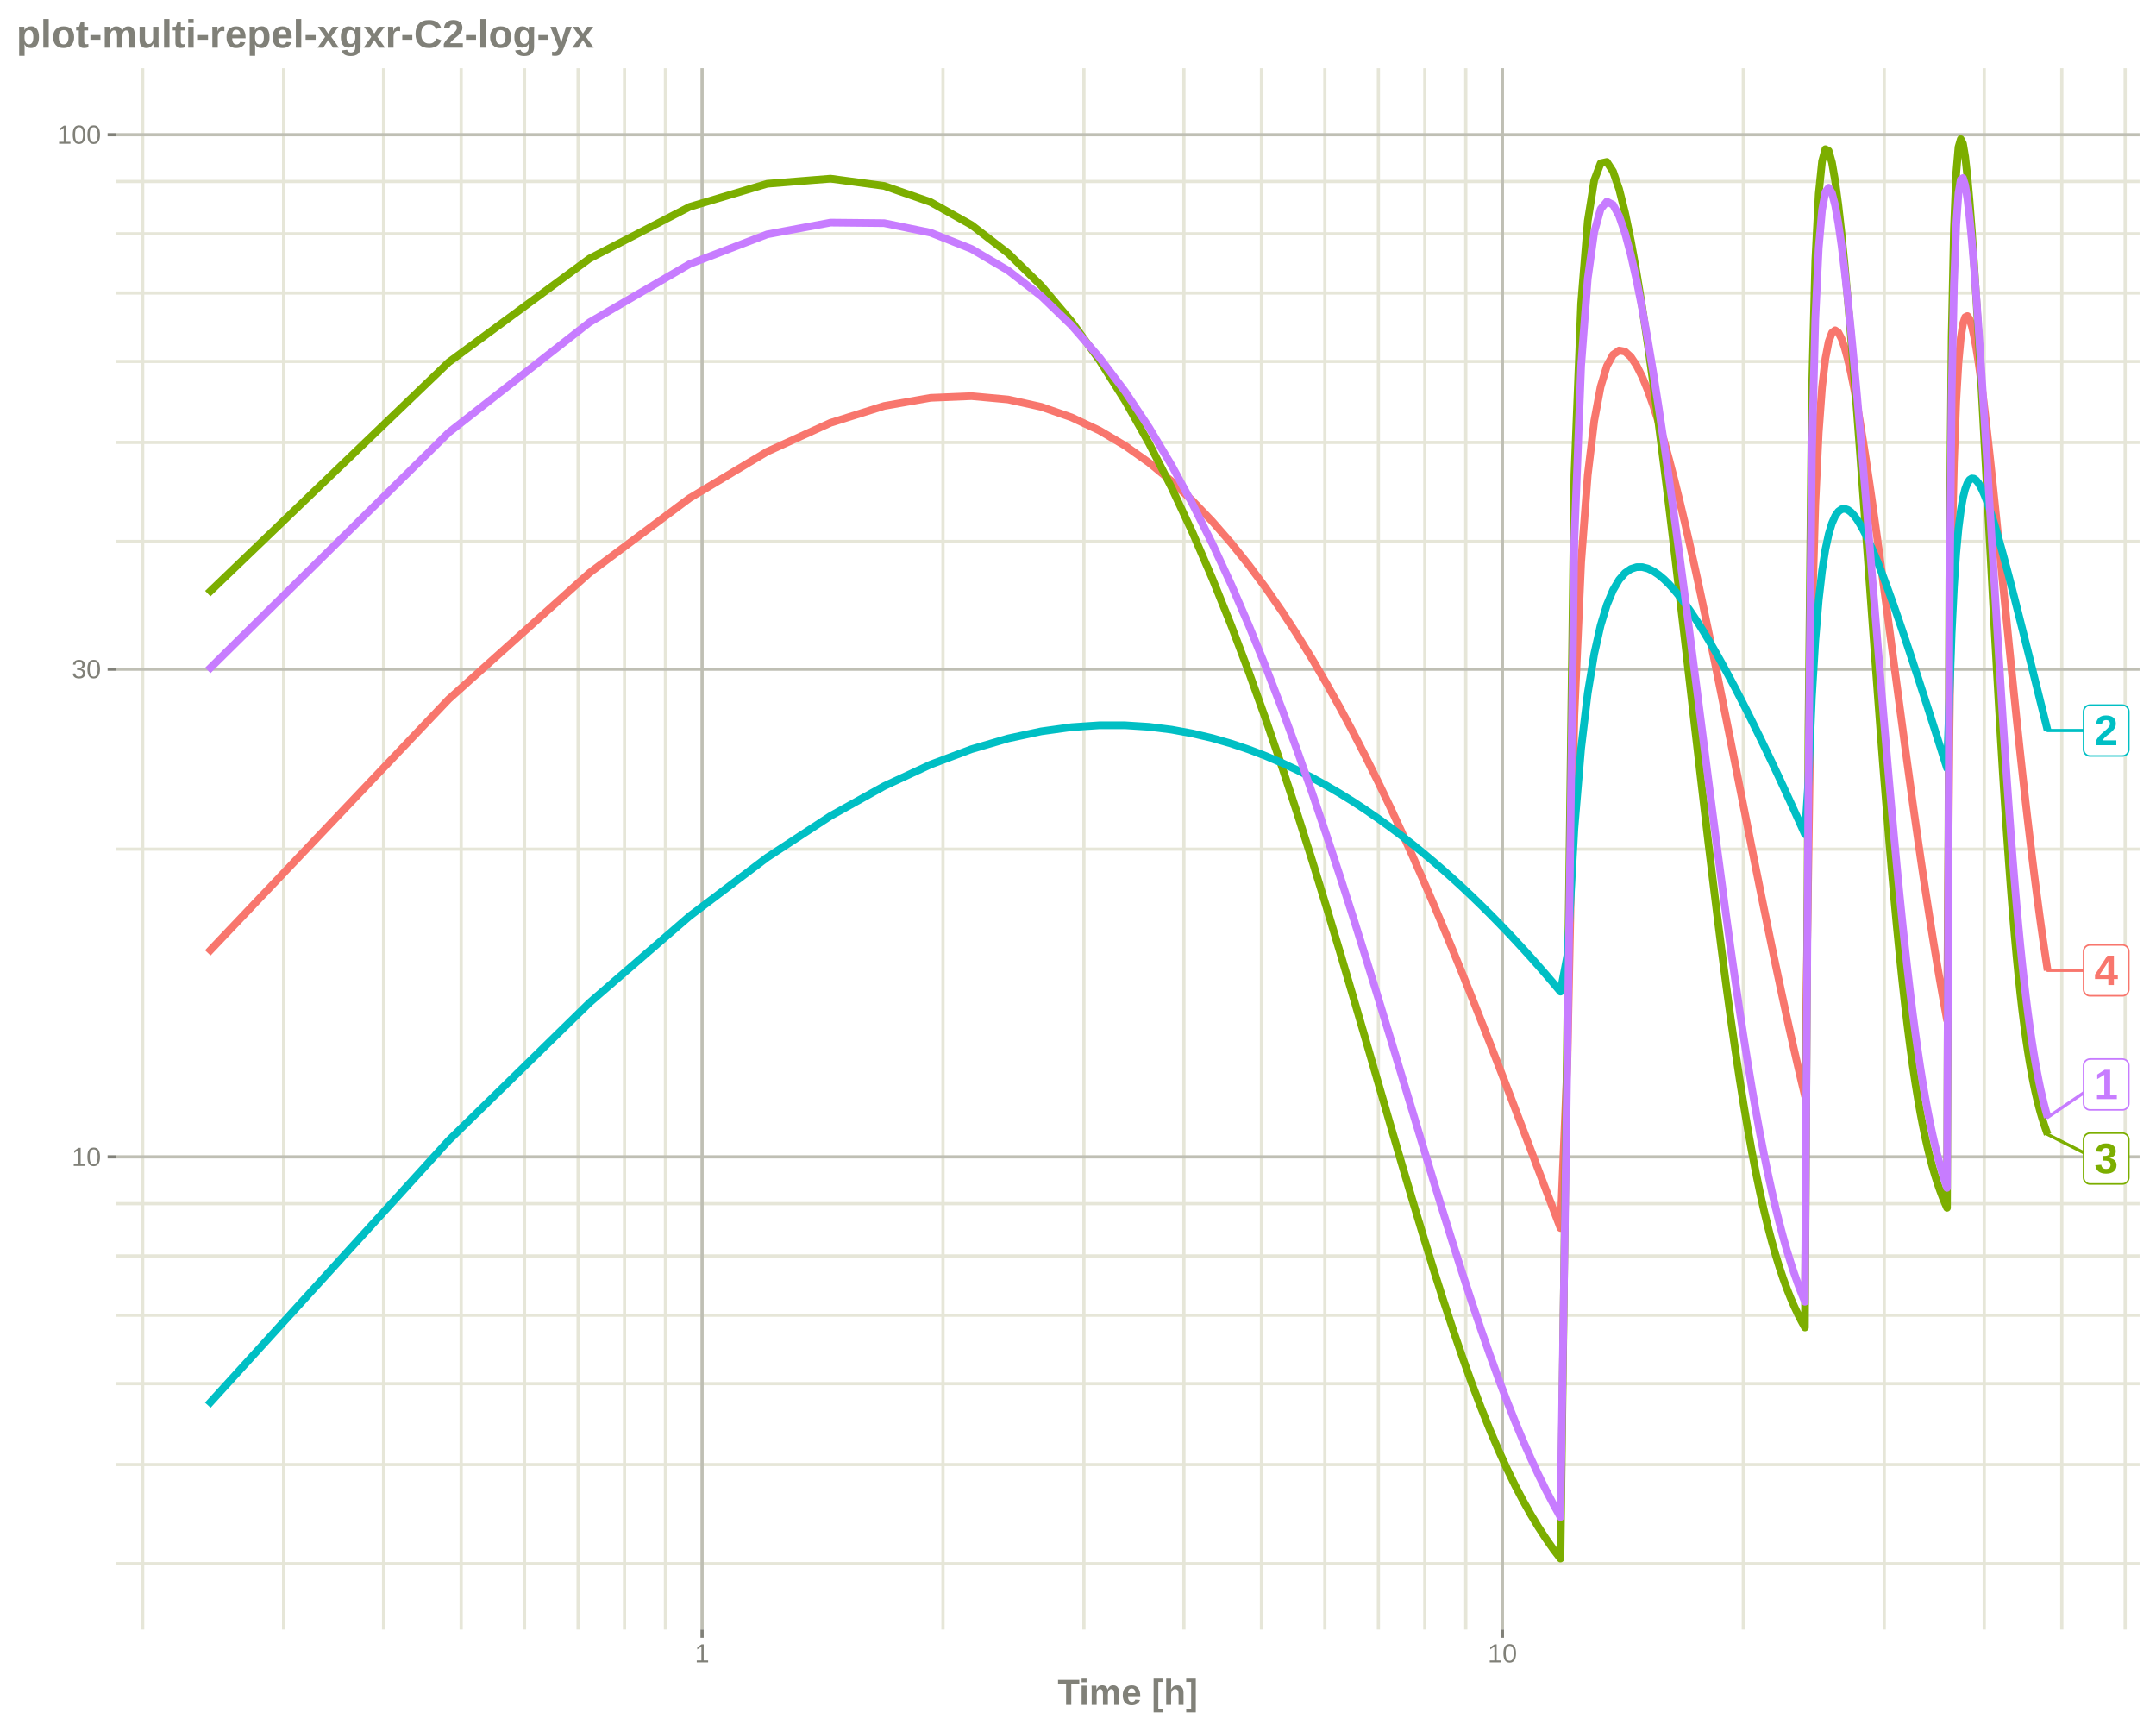
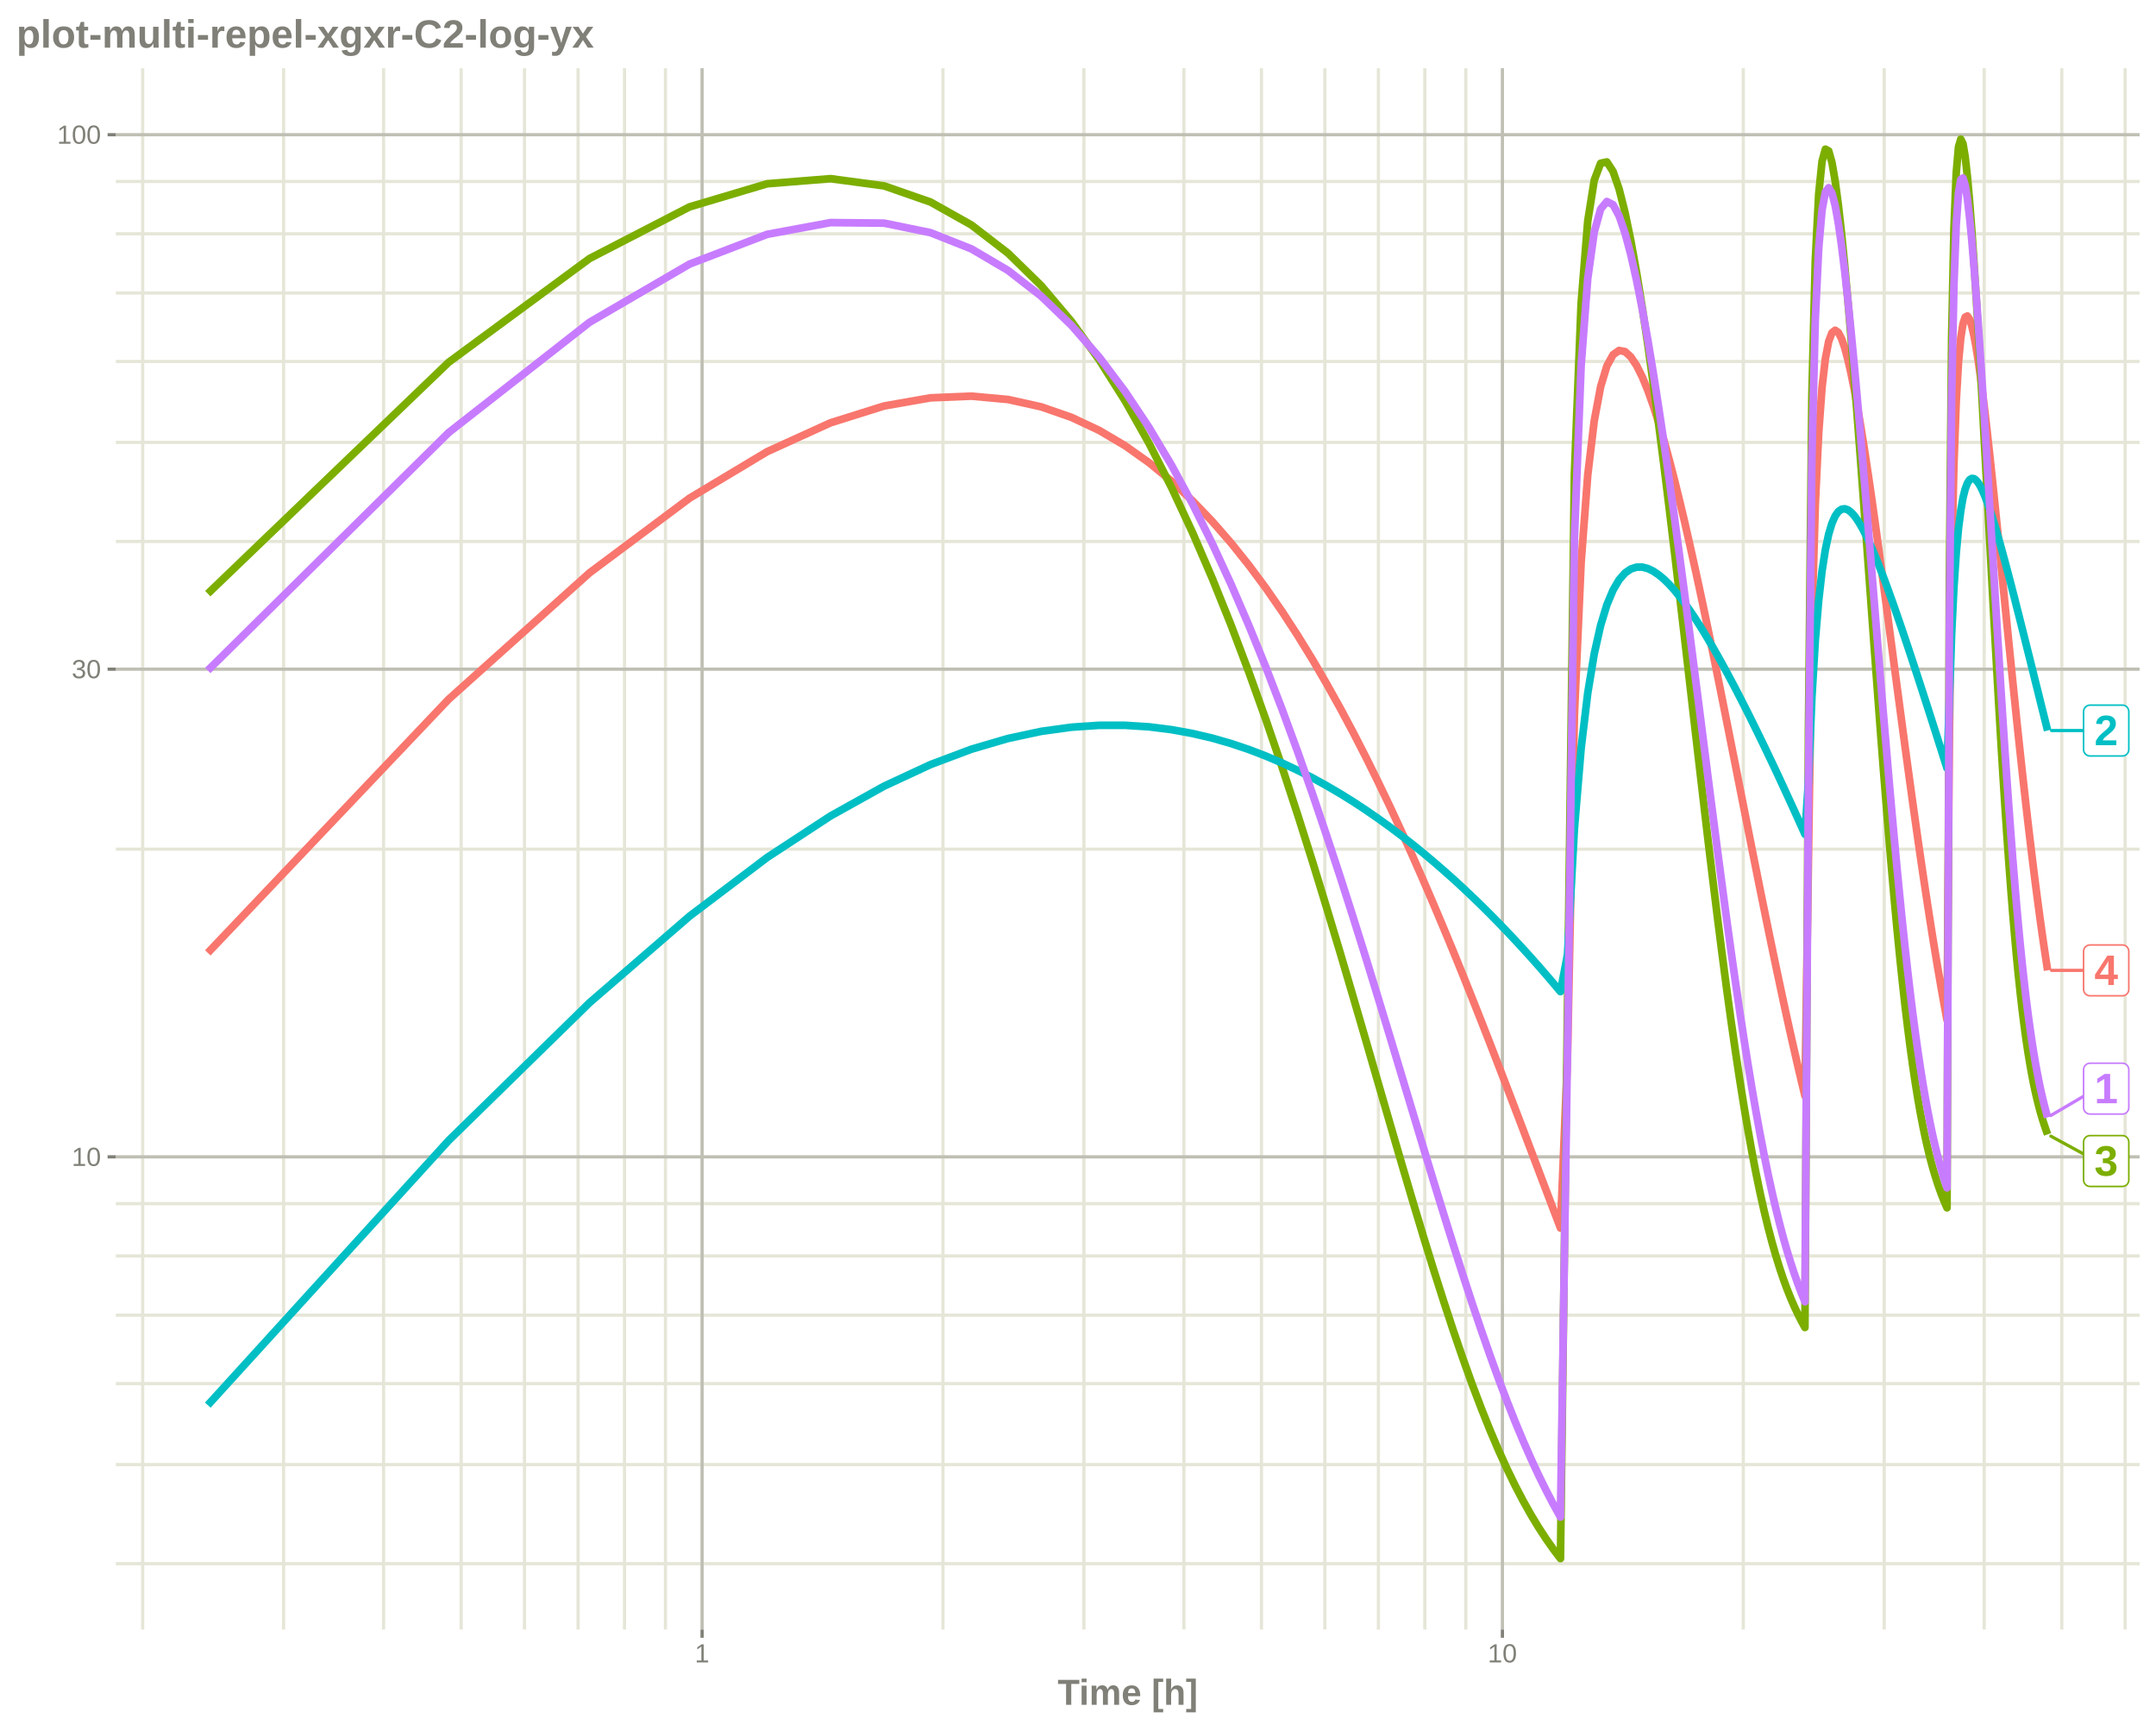
<svg xmlns="http://www.w3.org/2000/svg" viewBox="0 0 720.00 576.00">
  <defs>
    <style type="text/css">
    line, polyline, polygon, path, rect, circle {
      fill: none;
      stroke: #000000;
      stroke-linecap: round;
      stroke-linejoin: round;
      stroke-miterlimit: 10.00;
    }
  </style>
  </defs>
  <rect width="100%" height="100%" style="stroke: none; fill: #FFFFFF;" />
  <rect x="0.00" y="0.00" width="720.00" height="576.00" style="stroke-width: 1.07; stroke: #FFFFFF; fill: #FFFFFF;" />
  <defs>
    <clipPath id="cpMzguNjd8NzE0LjUyfDU0NC4xM3wyMi43Nw==">
      <rect x="38.67" y="22.77" width="675.85" height="521.36" />
    </clipPath>
  </defs>
  <rect x="38.67" y="22.77" width="675.85" height="521.36" style="stroke-width: 1.07; stroke: none; fill: #FFFFFF;" clip-path="url(#cpMzguNjd8NzE0LjUyfDU0NC4xM3wyMi43Nw==)" />
  <polyline points="38.67,522.12 714.52,522.12 " style="stroke-width: 1.07; stroke: #E6E6D8; stroke-linecap: butt;" clip-path="url(#cpMzguNjd8NzE0LjUyfDU0NC4xM3wyMi43Nw==)" />
  <polyline points="38.67,489.04 714.52,489.04 " style="stroke-width: 1.07; stroke: #E6E6D8; stroke-linecap: butt;" clip-path="url(#cpMzguNjd8NzE0LjUyfDU0NC4xM3wyMi43Nw==)" />
  <polyline points="38.67,462.01 714.52,462.01 " style="stroke-width: 1.07; stroke: #E6E6D8; stroke-linecap: butt;" clip-path="url(#cpMzguNjd8NzE0LjUyfDU0NC4xM3wyMi43Nw==)" />
  <polyline points="38.67,439.16 714.52,439.16 " style="stroke-width: 1.07; stroke: #E6E6D8; stroke-linecap: butt;" clip-path="url(#cpMzguNjd8NzE0LjUyfDU0NC4xM3wyMi43Nw==)" />
  <polyline points="38.67,419.37 714.52,419.37 " style="stroke-width: 1.07; stroke: #E6E6D8; stroke-linecap: butt;" clip-path="url(#cpMzguNjd8NzE0LjUyfDU0NC4xM3wyMi43Nw==)" />
  <polyline points="38.67,401.91 714.52,401.91 " style="stroke-width: 1.07; stroke: #E6E6D8; stroke-linecap: butt;" clip-path="url(#cpMzguNjd8NzE0LjUyfDU0NC4xM3wyMi43Nw==)" />
  <polyline points="38.67,283.55 714.52,283.55 " style="stroke-width: 1.07; stroke: #E6E6D8; stroke-linecap: butt;" clip-path="url(#cpMzguNjd8NzE0LjUyfDU0NC4xM3wyMi43Nw==)" />
  <polyline points="38.67,180.80 714.52,180.80 " style="stroke-width: 1.07; stroke: #E6E6D8; stroke-linecap: butt;" clip-path="url(#cpMzguNjd8NzE0LjUyfDU0NC4xM3wyMi43Nw==)" />
  <polyline points="38.67,147.73 714.52,147.73 " style="stroke-width: 1.07; stroke: #E6E6D8; stroke-linecap: butt;" clip-path="url(#cpMzguNjd8NzE0LjUyfDU0NC4xM3wyMi43Nw==)" />
  <polyline points="38.67,120.70 714.52,120.70 " style="stroke-width: 1.07; stroke: #E6E6D8; stroke-linecap: butt;" clip-path="url(#cpMzguNjd8NzE0LjUyfDU0NC4xM3wyMi43Nw==)" />
  <polyline points="38.67,97.85 714.52,97.85 " style="stroke-width: 1.07; stroke: #E6E6D8; stroke-linecap: butt;" clip-path="url(#cpMzguNjd8NzE0LjUyfDU0NC4xM3wyMi43Nw==)" />
  <polyline points="38.67,78.06 714.52,78.06 " style="stroke-width: 1.07; stroke: #E6E6D8; stroke-linecap: butt;" clip-path="url(#cpMzguNjd8NzE0LjUyfDU0NC4xM3wyMi43Nw==)" />
  <polyline points="38.67,60.60 714.52,60.60 " style="stroke-width: 1.07; stroke: #E6E6D8; stroke-linecap: butt;" clip-path="url(#cpMzguNjd8NzE0LjUyfDU0NC4xM3wyMi43Nw==)" />
  <polyline points="47.64,544.13 47.64,22.77 " style="stroke-width: 1.07; stroke: #E6E6D8; stroke-linecap: butt;" clip-path="url(#cpMzguNjd8NzE0LjUyfDU0NC4xM3wyMi43Nw==)" />
  <polyline points="94.71,544.13 94.71,22.77 " style="stroke-width: 1.07; stroke: #E6E6D8; stroke-linecap: butt;" clip-path="url(#cpMzguNjd8NzE0LjUyfDU0NC4xM3wyMi43Nw==)" />
  <polyline points="128.10,544.13 128.10,22.77 " style="stroke-width: 1.07; stroke: #E6E6D8; stroke-linecap: butt;" clip-path="url(#cpMzguNjd8NzE0LjUyfDU0NC4xM3wyMi43Nw==)" />
  <polyline points="154.00,544.13 154.00,22.77 " style="stroke-width: 1.07; stroke: #E6E6D8; stroke-linecap: butt;" clip-path="url(#cpMzguNjd8NzE0LjUyfDU0NC4xM3wyMi43Nw==)" />
  <polyline points="175.16,544.13 175.16,22.77 " style="stroke-width: 1.07; stroke: #E6E6D8; stroke-linecap: butt;" clip-path="url(#cpMzguNjd8NzE0LjUyfDU0NC4xM3wyMi43Nw==)" />
  <polyline points="193.06,544.13 193.06,22.77 " style="stroke-width: 1.07; stroke: #E6E6D8; stroke-linecap: butt;" clip-path="url(#cpMzguNjd8NzE0LjUyfDU0NC4xM3wyMi43Nw==)" />
  <polyline points="208.55,544.13 208.55,22.77 " style="stroke-width: 1.07; stroke: #E6E6D8; stroke-linecap: butt;" clip-path="url(#cpMzguNjd8NzE0LjUyfDU0NC4xM3wyMi43Nw==)" />
  <polyline points="222.23,544.13 222.23,22.77 " style="stroke-width: 1.07; stroke: #E6E6D8; stroke-linecap: butt;" clip-path="url(#cpMzguNjd8NzE0LjUyfDU0NC4xM3wyMi43Nw==)" />
  <polyline points="314.91,544.13 314.91,22.77 " style="stroke-width: 1.07; stroke: #E6E6D8; stroke-linecap: butt;" clip-path="url(#cpMzguNjd8NzE0LjUyfDU0NC4xM3wyMi43Nw==)" />
  <polyline points="361.98,544.13 361.98,22.77 " style="stroke-width: 1.07; stroke: #E6E6D8; stroke-linecap: butt;" clip-path="url(#cpMzguNjd8NzE0LjUyfDU0NC4xM3wyMi43Nw==)" />
  <polyline points="395.37,544.13 395.37,22.77 " style="stroke-width: 1.07; stroke: #E6E6D8; stroke-linecap: butt;" clip-path="url(#cpMzguNjd8NzE0LjUyfDU0NC4xM3wyMi43Nw==)" />
  <polyline points="421.27,544.13 421.27,22.77 " style="stroke-width: 1.07; stroke: #E6E6D8; stroke-linecap: butt;" clip-path="url(#cpMzguNjd8NzE0LjUyfDU0NC4xM3wyMi43Nw==)" />
  <polyline points="442.43,544.13 442.43,22.77 " style="stroke-width: 1.07; stroke: #E6E6D8; stroke-linecap: butt;" clip-path="url(#cpMzguNjd8NzE0LjUyfDU0NC4xM3wyMi43Nw==)" />
  <polyline points="460.32,544.13 460.32,22.77 " style="stroke-width: 1.07; stroke: #E6E6D8; stroke-linecap: butt;" clip-path="url(#cpMzguNjd8NzE0LjUyfDU0NC4xM3wyMi43Nw==)" />
  <polyline points="475.82,544.13 475.82,22.77 " style="stroke-width: 1.07; stroke: #E6E6D8; stroke-linecap: butt;" clip-path="url(#cpMzguNjd8NzE0LjUyfDU0NC4xM3wyMi43Nw==)" />
  <polyline points="489.50,544.13 489.50,22.77 " style="stroke-width: 1.07; stroke: #E6E6D8; stroke-linecap: butt;" clip-path="url(#cpMzguNjd8NzE0LjUyfDU0NC4xM3wyMi43Nw==)" />
  <polyline points="582.18,544.13 582.18,22.77 " style="stroke-width: 1.07; stroke: #E6E6D8; stroke-linecap: butt;" clip-path="url(#cpMzguNjd8NzE0LjUyfDU0NC4xM3wyMi43Nw==)" />
  <polyline points="629.24,544.13 629.24,22.77 " style="stroke-width: 1.07; stroke: #E6E6D8; stroke-linecap: butt;" clip-path="url(#cpMzguNjd8NzE0LjUyfDU0NC4xM3wyMi43Nw==)" />
  <polyline points="662.64,544.13 662.64,22.77 " style="stroke-width: 1.07; stroke: #E6E6D8; stroke-linecap: butt;" clip-path="url(#cpMzguNjd8NzE0LjUyfDU0NC4xM3wyMi43Nw==)" />
  <polyline points="688.54,544.13 688.54,22.77 " style="stroke-width: 1.07; stroke: #E6E6D8; stroke-linecap: butt;" clip-path="url(#cpMzguNjd8NzE0LjUyfDU0NC4xM3wyMi43Nw==)" />
  <polyline points="709.70,544.13 709.70,22.77 " style="stroke-width: 1.07; stroke: #E6E6D8; stroke-linecap: butt;" clip-path="url(#cpMzguNjd8NzE0LjUyfDU0NC4xM3wyMi43Nw==)" />
  <polyline points="38.67,386.29 714.52,386.29 " style="stroke-width: 1.07; stroke: #BFBFB4; stroke-linecap: butt;" clip-path="url(#cpMzguNjd8NzE0LjUyfDU0NC4xM3wyMi43Nw==)" />
  <polyline points="38.67,223.45 714.52,223.45 " style="stroke-width: 1.07; stroke: #BFBFB4; stroke-linecap: butt;" clip-path="url(#cpMzguNjd8NzE0LjUyfDU0NC4xM3wyMi43Nw==)" />
  <polyline points="38.67,44.98 714.52,44.98 " style="stroke-width: 1.07; stroke: #BFBFB4; stroke-linecap: butt;" clip-path="url(#cpMzguNjd8NzE0LjUyfDU0NC4xM3wyMi43Nw==)" />
  <polyline points="234.46,544.13 234.46,22.77 " style="stroke-width: 1.07; stroke: #BFBFB4; stroke-linecap: butt;" clip-path="url(#cpMzguNjd8NzE0LjUyfDU0NC4xM3wyMi43Nw==)" />
  <polyline points="501.73,544.13 501.73,22.77 " style="stroke-width: 1.07; stroke: #BFBFB4; stroke-linecap: butt;" clip-path="url(#cpMzguNjd8NzE0LjUyfDU0NC4xM3wyMi43Nw==)" />
  <polyline points="69.39,318.18 149.84,233.48 196.91,191.25 230.30,166.33 256.20,150.81 277.36,141.18 295.26,135.56 310.76,132.84 324.43,132.28 336.66,133.40 347.72,135.85 357.82,139.36 367.11,143.73 375.71,148.81 383.72,154.49 391.21,160.65 398.25,167.23 404.88,174.15 411.16,181.35 417.11,188.79 422.78,196.43 428.18,204.23 433.34,212.16 438.28,220.19 443.01,228.30 447.57,236.46 451.95,244.67 456.17,252.89 460.24,261.12 464.18,269.33 467.98,277.52 471.67,285.68 475.24,293.79 478.70,301.83 482.07,309.81 485.34,317.71 488.52,325.52 491.61,333.24 494.63,340.86 497.57,348.36 500.43,355.75 503.23,363.02 505.96,370.16 508.63,377.17 511.24,384.04 513.79,390.77 516.29,397.35 518.73,403.78 521.12,410.06 523.47,353.07 525.77,238.81 528.02,187.82 530.23,158.62 532.40,140.52 534.53,129.13 536.62,122.21 538.68,118.45 540.70,117.03 542.68,117.40 544.63,119.18 546.55,122.07 548.44,125.85 550.30,130.38 552.12,135.50 553.92,141.12 555.70,147.14 557.44,153.50 559.16,160.14 560.85,167.00 562.53,174.04 564.17,181.22 565.79,188.51 567.40,195.89 568.98,203.31 570.53,210.77 572.07,218.24 573.59,225.69 575.09,233.13 576.56,240.52 578.02,247.86 579.47,255.14 580.89,262.34 582.30,269.45 583.69,276.46 585.06,283.37 586.42,290.16 587.76,296.84 589.09,303.38 590.40,309.80 591.70,316.08 592.98,322.22 594.25,328.21 595.50,334.06 596.74,339.75 597.97,345.30 599.19,350.69 600.39,355.93 601.58,361.01 602.76,365.94 603.93,287.12 605.08,208.82 606.22,168.58 607.36,144.48 608.48,129.29 609.59,119.74 610.69,114.04 611.78,111.11 612.86,110.28 613.93,111.04 614.99,113.07 616.04,116.11 617.08,119.96 618.11,124.47 619.13,129.52 620.15,135.01 621.15,140.86 622.15,147.01 623.14,153.39 624.12,159.97 625.09,166.68 626.05,173.51 627.01,180.42 627.95,187.37 628.89,194.36 629.83,201.35 630.75,208.32 631.67,215.26 632.58,222.15 633.48,228.98 634.38,235.74 635.27,242.41 636.15,248.98 637.03,255.45 637.90,261.80 638.76,268.04 639.62,274.15 640.47,280.12 641.31,285.97 642.15,291.67 642.98,297.22 643.81,302.64 644.63,307.90 645.44,313.02 646.25,317.99 647.05,322.80 647.85,327.47 648.64,331.99 649.43,336.37 650.21,340.60 650.99,247.63 651.76,187.70 652.53,154.46 653.29,133.99 654.04,120.99 654.80,112.85 655.54,108.12 656.28,105.88 657.02,105.52 657.75,106.62 658.48,108.87 659.20,112.05 659.92,115.97 660.64,120.49 661.35,125.51 662.05,130.93 662.75,136.67 663.45,142.67 664.14,148.88 664.83,155.25 665.52,161.74 666.20,168.32 666.88,174.96 667.55,181.63 668.22,188.30 668.88,194.96 669.54,201.59 670.20,208.18 670.86,214.70 671.51,221.14 672.15,227.50 672.80,233.76 673.43,239.92 674.07,245.96 674.70,251.88 675.33,257.67 675.96,263.33 676.58,268.86 677.20,274.25 677.82,279.49 678.43,284.59 679.04,289.55 679.64,294.36 680.25,299.03 680.85,303.55 681.44,307.93 682.04,312.16 682.63,316.25 683.22,320.21 683.80,324.02 " style="stroke-width: 2.56; stroke: #F8766D; stroke-linecap: butt;" clip-path="url(#cpMzguNjd8NzE0LjUyfDU0NC4xM3wyMi43Nw==)" />
  <polyline points="69.39,198.22 149.84,120.96 196.91,86.31 230.30,69.07 256.20,61.36 277.36,59.66 295.26,62.07 310.76,67.47 324.43,75.14 336.66,84.57 347.72,95.39 357.82,107.34 367.11,120.21 375.71,133.82 383.72,148.03 391.21,162.74 398.25,177.84 404.88,193.23 411.16,208.84 417.11,224.59 422.78,240.41 428.18,256.23 433.34,271.98 438.28,287.60 443.01,303.03 447.57,318.19 451.95,333.05 456.17,347.53 460.24,361.58 464.18,375.15 467.98,388.19 471.67,400.67 475.24,412.54 478.70,423.78 482.07,434.38 485.34,444.31 488.52,453.58 491.61,462.19 494.63,470.15 497.57,477.49 500.43,484.22 503.23,490.38 505.96,496.00 508.63,501.11 511.24,505.76 513.79,509.98 516.29,513.81 518.73,517.28 521.12,520.43 523.47,335.53 525.77,158.53 528.02,101.31 530.23,73.83 532.40,60.18 534.53,54.52 536.62,54.07 538.68,57.25 540.70,63.10 542.68,70.97 544.63,80.41 546.55,91.08 548.44,102.74 550.30,115.17 552.12,128.22 553.92,141.74 555.70,155.62 557.44,169.75 559.16,184.03 560.85,198.38 562.53,212.72 564.17,226.96 565.79,241.04 567.40,254.88 568.98,268.43 570.53,281.61 572.07,294.38 573.59,306.69 575.09,318.49 576.56,329.74 578.02,340.42 579.47,350.50 580.89,359.97 582.30,368.83 583.69,377.07 585.06,384.70 586.42,391.75 587.76,398.23 589.09,404.18 590.40,409.61 591.70,414.57 592.98,419.08 594.25,423.19 595.50,426.92 596.74,430.31 597.97,433.40 599.19,436.21 600.39,438.77 601.58,441.12 602.76,443.27 603.93,244.10 605.08,132.02 606.22,87.09 607.36,64.74 608.48,53.83 609.59,49.81 610.69,50.39 611.78,54.23 612.86,60.47 613.93,68.54 614.99,78.03 616.04,88.62 617.08,100.09 618.11,112.23 619.13,124.88 620.15,137.92 621.15,151.21 622.15,164.66 623.14,178.17 624.12,191.65 625.09,205.02 626.05,218.20 627.01,231.13 627.95,243.74 628.89,255.96 629.83,267.76 630.75,279.08 631.67,289.89 632.58,300.15 633.48,309.85 634.38,318.96 635.27,327.48 636.15,335.42 637.03,342.79 637.90,349.59 638.76,355.85 639.62,361.59 640.47,366.85 641.31,371.64 642.15,376.02 642.98,380.00 643.81,383.63 644.63,386.93 645.44,389.94 646.25,392.68 647.05,395.19 647.85,397.48 648.64,399.58 649.43,401.52 650.21,403.31 650.99,193.72 651.76,112.45 652.53,76.14 653.29,57.77 654.04,49.10 654.80,46.47 655.54,47.95 656.28,52.37 657.02,58.99 657.75,67.27 658.48,76.85 659.20,87.42 659.92,98.77 660.64,110.71 661.35,123.09 662.05,135.78 662.75,148.65 663.45,161.60 664.14,174.55 664.83,187.40 665.52,200.08 666.20,212.51 666.88,224.63 667.55,236.37 668.22,247.70 668.88,258.56 669.54,268.91 670.20,278.73 670.86,288.00 671.51,296.71 672.15,304.85 672.80,312.42 673.43,319.43 674.07,325.91 674.70,331.86 675.33,337.33 675.96,342.33 676.58,346.90 677.20,351.06 677.82,354.86 678.43,358.31 679.04,361.46 679.64,364.34 680.25,366.96 680.85,369.36 681.44,371.56 682.04,373.58 682.63,375.45 683.22,377.18 683.80,378.79 " style="stroke-width: 2.56; stroke: #7CAE00; stroke-linecap: butt;" clip-path="url(#cpMzguNjd8NzE0LjUyfDU0NC4xM3wyMi43Nw==)" />
  <polyline points="69.39,469.20 149.84,380.82 196.91,334.79 230.30,305.91 256.20,286.31 277.36,272.46 295.26,262.50 310.76,255.30 324.43,250.16 336.66,246.58 347.72,244.21 357.82,242.82 367.11,242.19 375.71,242.19 383.72,242.70 391.21,243.64 398.25,244.92 404.88,246.48 411.16,248.29 417.11,250.29 422.78,252.47 428.18,254.78 433.34,257.21 438.28,259.73 443.01,262.34 447.57,265.01 451.95,267.73 456.17,270.51 460.24,273.32 464.18,276.16 467.98,279.02 471.67,281.90 475.24,284.80 478.70,287.70 482.07,290.62 485.34,293.53 488.52,296.45 491.61,299.37 494.63,302.29 497.57,305.21 500.43,308.12 503.23,311.02 505.96,313.92 508.63,316.81 511.24,319.69 513.79,322.56 516.29,325.43 518.73,328.28 521.12,331.12 523.47,318.74 525.77,276.75 528.02,249.87 530.23,231.43 532.40,218.31 534.53,208.83 536.62,201.96 538.68,197.04 540.70,193.60 542.68,191.33 544.63,189.98 546.55,189.37 548.44,189.36 550.30,189.84 552.12,190.72 553.92,191.94 555.70,193.42 557.44,195.14 559.16,197.05 560.85,199.12 562.53,201.32 564.17,203.62 565.79,206.02 567.40,208.50 568.98,211.03 570.53,213.62 572.07,216.25 573.59,218.91 575.09,221.60 576.56,224.31 578.02,227.04 579.47,229.77 580.89,232.52 582.30,235.27 583.69,238.02 585.06,240.77 586.42,243.53 587.76,246.27 589.09,249.01 590.40,251.75 591.70,254.48 592.98,257.19 594.25,259.90 595.50,262.60 596.74,265.29 597.97,267.97 599.19,270.64 600.39,273.29 601.58,275.94 602.76,278.57 603.93,260.76 605.08,232.97 606.22,213.94 607.36,200.41 608.48,190.62 609.59,183.50 610.69,178.36 611.78,174.74 612.86,172.30 613.93,170.79 614.99,170.04 616.04,169.89 617.08,170.23 618.11,170.99 619.13,172.07 620.15,173.43 621.15,175.03 622.15,176.81 623.14,178.75 624.12,180.82 625.09,183.00 626.05,185.28 627.01,187.62 627.95,190.03 628.89,192.49 629.83,194.99 630.75,197.52 631.67,200.08 632.58,202.65 633.48,205.25 634.38,207.85 635.27,210.46 636.15,213.07 637.03,215.68 637.90,218.30 638.76,220.91 639.62,223.51 640.47,226.11 641.31,228.70 642.15,231.29 642.98,233.86 643.81,236.42 644.63,238.98 645.44,241.52 646.25,244.05 647.05,246.57 647.85,249.07 648.64,251.57 649.43,254.05 650.21,256.51 650.99,233.67 651.76,211.48 652.53,195.89 653.29,184.64 654.04,176.45 654.80,170.50 655.54,166.23 656.28,163.27 657.02,161.33 657.75,160.21 658.48,159.75 659.20,159.82 659.92,160.34 660.64,161.21 661.35,162.38 662.05,163.80 662.75,165.42 663.45,167.22 664.14,169.15 664.83,171.20 665.52,173.34 666.20,175.57 666.88,177.86 667.55,180.20 668.22,182.59 668.88,185.01 669.54,187.46 670.20,189.93 670.86,192.41 671.51,194.91 672.15,197.42 672.80,199.92 673.43,202.43 674.07,204.94 674.70,207.45 675.33,209.95 675.96,212.45 676.58,214.93 677.20,217.41 677.82,219.88 678.43,222.34 679.04,224.79 679.64,227.23 680.25,229.66 680.85,232.07 681.44,234.47 682.04,236.86 682.63,239.23 683.22,241.59 683.80,243.94 " style="stroke-width: 2.56; stroke: #00BFC4; stroke-linecap: butt;" clip-path="url(#cpMzguNjd8NzE0LjUyfDU0NC4xM3wyMi43Nw==)" />
  <polyline points="69.39,223.87 149.84,144.44 196.91,107.60 230.30,88.17 256.20,78.25 277.36,74.33 295.26,74.51 310.76,77.69 324.43,83.12 336.66,90.32 347.72,98.91 357.82,108.64 367.11,119.29 375.71,130.70 383.72,142.74 391.21,155.29 398.25,168.27 404.88,181.59 411.16,195.18 417.11,208.97 422.78,222.90 428.18,236.92 433.34,250.97 438.28,265.00 443.01,278.97 447.57,292.82 451.95,306.50 456.17,319.98 460.24,333.22 464.18,346.16 467.98,358.77 471.67,371.01 475.24,382.86 478.70,394.27 482.07,405.22 485.34,415.69 488.52,425.66 491.61,435.13 494.63,444.07 497.57,452.49 500.43,460.39 503.23,467.78 505.96,474.67 508.63,481.08 511.24,487.02 513.79,492.51 516.29,497.58 518.73,502.26 521.12,506.57 523.47,350.38 525.77,180.18 528.02,122.13 530.23,93.02 532.40,77.48 534.53,69.81 536.62,67.29 538.68,68.36 540.70,72.08 542.68,77.82 544.63,85.12 546.55,93.67 548.44,103.21 550.30,113.56 552.12,124.55 553.92,136.06 555.70,147.98 557.44,160.21 559.16,172.66 560.85,185.27 562.53,197.96 564.17,210.66 565.79,223.33 567.40,235.90 568.98,248.32 570.53,260.54 572.07,272.51 573.59,284.20 575.09,295.55 576.56,306.54 578.02,317.14 579.47,327.31 580.89,337.04 582.30,346.30 583.69,355.09 585.06,363.40 586.42,371.22 587.76,378.56 589.09,385.42 590.40,391.82 591.70,397.78 592.98,403.30 594.25,408.41 595.50,413.14 596.74,417.50 597.97,421.52 599.19,425.23 600.39,428.64 601.58,431.78 602.76,434.68 603.93,261.12 605.08,152.41 606.22,106.71 607.36,82.82 608.48,70.09 609.59,64.12 610.69,62.68 611.78,64.46 612.86,68.63 613.93,74.62 614.99,82.03 616.04,90.57 617.08,100.00 618.11,110.15 619.13,120.85 620.15,131.98 621.15,143.45 622.15,155.15 623.14,167.00 624.12,178.92 625.09,190.85 626.05,202.73 627.01,214.49 627.95,226.08 628.89,237.45 629.83,248.55 630.75,259.35 631.67,269.81 632.58,279.89 633.48,289.56 634.38,298.82 635.27,307.63 636.15,315.98 637.03,323.88 637.90,331.31 638.76,338.28 639.62,344.81 640.47,350.89 641.31,356.55 642.15,361.80 642.98,366.66 643.81,371.16 644.63,375.31 645.44,379.14 646.25,382.67 647.05,385.93 647.85,388.93 648.64,391.71 649.43,394.27 650.21,396.65 650.99,211.47 651.76,132.03 652.53,94.85 653.29,74.96 654.04,64.50 654.80,59.96 655.54,59.45 656.28,61.85 657.02,66.43 657.75,72.68 658.48,80.22 659.20,88.79 659.92,98.17 660.64,108.19 661.35,118.69 662.05,129.57 662.75,140.72 663.45,152.04 664.14,163.45 664.83,174.88 665.52,186.27 666.20,197.55 666.88,208.67 667.55,219.57 668.22,230.22 668.88,240.56 669.54,250.56 670.20,260.19 670.86,269.43 671.51,278.25 672.15,286.64 672.80,294.58 673.43,302.08 674.07,309.14 674.70,315.75 675.33,321.92 675.96,327.68 676.58,333.03 677.20,338.00 677.82,342.59 678.43,346.84 679.04,350.77 679.64,354.39 680.25,357.74 680.85,360.82 681.44,363.67 682.04,366.31 682.63,368.75 683.22,371.01 683.80,373.11 " style="stroke-width: 2.56; stroke: #C77CFF; stroke-linecap: butt;" clip-path="url(#cpMzguNjd8NzE0LjUyfDU0NC4xM3wyMi43Nw==)" />
-   <line x1="695.81" y1="364.94" x2="683.80" y2="373.11" style="stroke-width: 1.07; stroke: #C77CFF;" clip-path="url(#cpMzguNjd8NzE0LjUyfDU0NC4xM3wyMi43Nw==)" />
-   <polygon points="697.97,370.61 708.76,370.61 708.67,370.61 709.02,370.60 709.36,370.53 709.69,370.40 709.99,370.23 710.26,370.01 710.49,369.75 710.67,369.46 710.81,369.14 710.89,368.80 710.92,368.45 710.92,368.45 710.92,355.79 710.92,355.79 710.89,355.44 710.81,355.11 710.67,354.79 710.49,354.49 710.26,354.23 709.99,354.01 709.69,353.84 709.36,353.72 709.02,353.65 708.76,353.63 697.97,353.63 698.23,353.65 697.89,353.63 697.54,353.67 697.21,353.77 696.89,353.92 696.61,354.12 696.36,354.36 696.15,354.64 695.99,354.94 695.88,355.27 695.82,355.62 695.81,355.79 695.81,368.45 695.82,368.28 695.82,368.63 695.88,368.97 695.99,369.30 696.15,369.61 696.36,369.88 696.61,370.12 696.89,370.32 697.21,370.47 697.54,370.57 697.89,370.61 " style="stroke-width: 0.53; stroke: #C77CFF; fill: #FFFFFF;" clip-path="url(#cpMzguNjd8NzE0LjUyfDU0NC4xM3wyMi43Nw==)" />
+   <line x1="695.81" y1="366.06" x2="684.85" y2="372.49" style="stroke-width: 1.07; stroke: #C77CFF;" clip-path="url(#cpMzguNjd8NzE0LjUyfDU0NC4xM3wyMi43Nw==)" />
+   <line x1="695.81" y1="243.94" x2="685.12" y2="243.94" style="stroke-width: 1.07; stroke: #00BFC4;" clip-path="url(#cpMzguNjd8NzE0LjUyfDU0NC4xM3wyMi43Nw==)" />
+   <line x1="695.81" y1="385.32" x2="684.88" y2="379.38" style="stroke-width: 1.07; stroke: #7CAE00;" clip-path="url(#cpMzguNjd8NzE0LjUyfDU0NC4xM3wyMi43Nw==)" />
+   <line x1="695.81" y1="324.02" x2="685.12" y2="324.02" style="stroke-width: 1.07; stroke: #F8766D;" clip-path="url(#cpMzguNjd8NzE0LjUyfDU0NC4xM3wyMi43Nw==)" />
+   <polygon points="697.97,372.00 708.76,372.00 708.67,372.00 709.02,371.99 709.36,371.92 709.69,371.79 709.99,371.62 710.26,371.40 710.49,371.14 710.67,370.85 710.81,370.53 710.89,370.19 710.92,369.84 710.92,369.84 710.92,357.18 710.92,357.18 710.89,356.83 710.81,356.50 710.67,356.18 710.49,355.88 710.26,355.62 709.99,355.40 709.69,355.23 709.36,355.11 709.02,355.04 708.76,355.02 697.97,355.02 698.23,355.04 697.89,355.02 697.54,355.06 697.21,355.16 696.89,355.31 696.61,355.51 696.36,355.75 696.15,356.03 695.99,356.33 695.88,356.66 695.82,357.01 695.81,357.18 695.81,369.84 695.82,369.67 695.82,370.02 695.88,370.36 695.99,370.69 696.15,371.00 696.36,371.27 696.61,371.52 696.89,371.71 697.21,371.86 697.54,371.96 697.89,372.00 " style="stroke-width: 0.53; stroke: #C77CFF; fill: #FFFFFF;" clip-path="url(#cpMzguNjd8NzE0LjUyfDU0NC4xM3wyMi43Nw==)" />
  <g clip-path="url(#cpMzguNjd8NzE0LjUyfDU0NC4xM3wyMi43Nw==)">
-     <text x="699.41" y="367.01" style="font-size: 14.23px; font-weight: bold; fill: #C77CFF; font-family: Liberation Sans;" textLength="7.91px" lengthAdjust="spacingAndGlyphs">1</text>
+     <text x="699.41" y="368.40" style="font-size: 14.23px; font-weight: bold; fill: #C77CFF; font-family: Liberation Sans;" textLength="7.91px" lengthAdjust="spacingAndGlyphs">1</text>
  </g>
-   <line x1="695.81" y1="243.94" x2="683.80" y2="243.94" style="stroke-width: 1.07; stroke: #00BFC4;" clip-path="url(#cpMzguNjd8NzE0LjUyfDU0NC4xM3wyMi43Nw==)" />
  <polygon points="697.97,252.43 708.76,252.43 708.67,252.43 709.02,252.42 709.36,252.35 709.69,252.22 709.99,252.05 710.26,251.83 710.49,251.57 710.67,251.27 710.81,250.95 710.89,250.62 710.92,250.27 710.92,250.27 710.92,237.61 710.92,237.61 710.89,237.26 710.81,236.93 710.67,236.61 710.49,236.31 710.26,236.05 709.99,235.83 709.69,235.66 709.36,235.53 709.02,235.47 708.76,235.45 697.97,235.45 698.23,235.47 697.89,235.45 697.54,235.49 697.21,235.59 696.89,235.74 696.61,235.94 696.36,236.18 696.15,236.46 695.99,236.76 695.88,237.09 695.82,237.44 695.81,237.61 695.81,250.27 695.82,250.10 695.82,250.44 695.88,250.79 695.99,251.12 696.15,251.43 696.36,251.70 696.61,251.94 696.89,252.14 697.21,252.29 697.54,252.39 697.89,252.43 " style="stroke-width: 0.53; stroke: #00BFC4; fill: #FFFFFF;" clip-path="url(#cpMzguNjd8NzE0LjUyfDU0NC4xM3wyMi43Nw==)" />
  <g clip-path="url(#cpMzguNjd8NzE0LjUyfDU0NC4xM3wyMi43Nw==)">
    <text x="699.41" y="248.83" style="font-size: 14.23px; font-weight: bold; fill: #00BFC4; font-family: Liberation Sans;" textLength="7.91px" lengthAdjust="spacingAndGlyphs">2</text>
  </g>
-   <line x1="695.81" y1="384.87" x2="683.80" y2="378.79" style="stroke-width: 1.07; stroke: #7CAE00;" clip-path="url(#cpMzguNjd8NzE0LjUyfDU0NC4xM3wyMi43Nw==)" />
-   <polygon points="697.97,395.34 708.76,395.34 708.67,395.34 709.02,395.32 709.36,395.25 709.69,395.13 709.99,394.96 710.26,394.74 710.49,394.48 710.67,394.18 710.81,393.86 710.89,393.53 710.92,393.18 710.92,393.18 710.92,380.52 710.92,380.52 710.89,380.17 710.81,379.83 710.67,379.51 710.49,379.22 710.26,378.96 709.99,378.74 709.69,378.57 709.36,378.44 709.02,378.37 708.76,378.36 697.97,378.36 698.23,378.37 697.89,378.36 697.54,378.40 697.21,378.50 696.89,378.65 696.61,378.84 696.36,379.09 696.15,379.36 695.99,379.67 695.88,380.00 695.82,380.34 695.81,380.52 695.81,393.18 695.82,393.01 695.82,393.35 695.88,393.70 695.99,394.03 696.15,394.33 696.36,394.61 696.61,394.85 696.89,395.05 697.21,395.20 697.54,395.30 697.89,395.34 " style="stroke-width: 0.53; stroke: #7CAE00; fill: #FFFFFF;" clip-path="url(#cpMzguNjd8NzE0LjUyfDU0NC4xM3wyMi43Nw==)" />
+   <polygon points="697.97,396.17 708.76,396.17 708.67,396.17 709.02,396.15 709.36,396.08 709.69,395.96 709.99,395.79 710.26,395.57 710.49,395.31 710.67,395.01 710.81,394.69 710.89,394.36 710.92,394.01 710.92,394.01 710.92,381.35 710.92,381.35 710.89,381.00 710.81,380.66 710.67,380.34 710.49,380.05 710.26,379.79 709.99,379.57 709.69,379.40 709.36,379.27 709.02,379.20 708.76,379.19 697.97,379.19 698.23,379.20 697.89,379.19 697.54,379.23 697.21,379.33 696.89,379.48 696.61,379.67 696.36,379.92 696.15,380.19 695.99,380.50 695.88,380.83 695.82,381.17 695.81,381.35 695.81,394.01 695.82,393.84 695.82,394.18 695.88,394.53 695.99,394.86 696.15,395.16 696.36,395.44 696.61,395.68 696.89,395.88 697.21,396.03 697.54,396.13 697.89,396.17 " style="stroke-width: 0.53; stroke: #7CAE00; fill: #FFFFFF;" clip-path="url(#cpMzguNjd8NzE0LjUyfDU0NC4xM3wyMi43Nw==)" />
  <g clip-path="url(#cpMzguNjd8NzE0LjUyfDU0NC4xM3wyMi43Nw==)">
-     <text x="699.41" y="391.74" style="font-size: 14.23px; font-weight: bold; fill: #7CAE00; font-family: Liberation Sans;" textLength="7.91px" lengthAdjust="spacingAndGlyphs">3</text>
+     <text x="699.41" y="392.57" style="font-size: 14.23px; font-weight: bold; fill: #7CAE00; font-family: Liberation Sans;" textLength="7.91px" lengthAdjust="spacingAndGlyphs">3</text>
  </g>
-   <line x1="695.81" y1="324.02" x2="683.80" y2="324.02" style="stroke-width: 1.07; stroke: #F8766D;" clip-path="url(#cpMzguNjd8NzE0LjUyfDU0NC4xM3wyMi43Nw==)" />
  <polygon points="697.97,332.51 708.76,332.51 708.67,332.51 709.02,332.50 709.36,332.43 709.69,332.31 709.99,332.13 710.26,331.91 710.49,331.65 710.67,331.36 710.81,331.04 710.89,330.70 710.92,330.35 710.92,330.35 710.92,317.69 710.92,317.69 710.89,317.35 710.81,317.01 710.67,316.69 710.49,316.39 710.26,316.13 709.99,315.91 709.69,315.74 709.36,315.62 709.02,315.55 708.76,315.53 697.97,315.53 698.23,315.55 697.89,315.53 697.54,315.58 697.21,315.67 696.89,315.82 696.61,316.02 696.36,316.26 696.15,316.54 695.99,316.85 695.88,317.18 695.82,317.52 695.81,317.69 695.81,330.35 695.82,330.18 695.82,330.53 695.88,330.87 695.99,331.20 696.15,331.51 696.36,331.79 696.61,332.03 696.89,332.22 697.21,332.37 697.54,332.47 697.89,332.51 " style="stroke-width: 0.53; stroke: #F8766D; fill: #FFFFFF;" clip-path="url(#cpMzguNjd8NzE0LjUyfDU0NC4xM3wyMi43Nw==)" />
  <g clip-path="url(#cpMzguNjd8NzE0LjUyfDU0NC4xM3wyMi43Nw==)">
    <text x="699.41" y="328.91" style="font-size: 14.23px; font-weight: bold; fill: #F8766D; font-family: Liberation Sans;" textLength="7.91px" lengthAdjust="spacingAndGlyphs">4</text>
  </g>
  <defs>
    <clipPath id="cpMC4wMHw3MjAuMDB8NTc2LjAwfDAuMDA=">
      <rect x="0.00" y="0.00" width="720.00" height="576.00" />
    </clipPath>
  </defs>
  <g clip-path="url(#cpMC4wMHw3MjAuMDB8NTc2LjAwfDAuMDA=)">
    <text x="23.95" y="389.32" style="font-size: 8.80px; fill: #808078; font-family: Liberation Sans;" textLength="9.78px" lengthAdjust="spacingAndGlyphs">10</text>
  </g>
  <g clip-path="url(#cpMC4wMHw3MjAuMDB8NTc2LjAwfDAuMDA=)">
    <text x="23.95" y="226.47" style="font-size: 8.80px; fill: #808078; font-family: Liberation Sans;" textLength="9.78px" lengthAdjust="spacingAndGlyphs">30</text>
  </g>
  <g clip-path="url(#cpMC4wMHw3MjAuMDB8NTc2LjAwfDAuMDA=)">
    <text x="19.06" y="48.00" style="font-size: 8.80px; fill: #808078; font-family: Liberation Sans;" textLength="14.67px" lengthAdjust="spacingAndGlyphs">100</text>
  </g>
  <polyline points="35.93,386.29 38.67,386.29 " style="stroke-width: 1.07; stroke: #808078; stroke-linecap: butt;" clip-path="url(#cpMC4wMHw3MjAuMDB8NTc2LjAwfDAuMDA=)" />
  <polyline points="35.93,223.45 38.67,223.45 " style="stroke-width: 1.07; stroke: #808078; stroke-linecap: butt;" clip-path="url(#cpMC4wMHw3MjAuMDB8NTc2LjAwfDAuMDA=)" />
  <polyline points="35.93,44.98 38.67,44.98 " style="stroke-width: 1.07; stroke: #808078; stroke-linecap: butt;" clip-path="url(#cpMC4wMHw3MjAuMDB8NTc2LjAwfDAuMDA=)" />
  <polyline points="234.46,546.87 234.46,544.13 " style="stroke-width: 1.07; stroke: #808078; stroke-linecap: butt;" clip-path="url(#cpMC4wMHw3MjAuMDB8NTc2LjAwfDAuMDA=)" />
  <polyline points="501.73,546.87 501.73,544.13 " style="stroke-width: 1.07; stroke: #808078; stroke-linecap: butt;" clip-path="url(#cpMC4wMHw3MjAuMDB8NTc2LjAwfDAuMDA=)" />
  <g clip-path="url(#cpMC4wMHw3MjAuMDB8NTc2LjAwfDAuMDA=)">
    <text x="232.01" y="555.11" style="font-size: 8.80px; fill: #808078; font-family: Liberation Sans;" textLength="4.89px" lengthAdjust="spacingAndGlyphs">1</text>
  </g>
  <g clip-path="url(#cpMC4wMHw3MjAuMDB8NTc2LjAwfDAuMDA=)">
    <text x="496.83" y="555.11" style="font-size: 8.80px; fill: #808078; font-family: Liberation Sans;" textLength="9.78px" lengthAdjust="spacingAndGlyphs">10</text>
  </g>
  <g clip-path="url(#cpMC4wMHw3MjAuMDB8NTc2LjAwfDAuMDA=)">
    <text x="353.19" y="569.26" style="font-size: 12.10px; font-weight: bold; fill: #808078; font-family: Liberation Sans;" textLength="46.81px" lengthAdjust="spacingAndGlyphs">Time [h]</text>
  </g>
  <g clip-path="url(#cpMC4wMHw3MjAuMDB8NTc2LjAwfDAuMDA=)">
    <text x="5.48" y="15.92" style="font-size: 13.20px; font-weight: bold; fill: #808078; font-family: Liberation Sans;" textLength="192.64px" lengthAdjust="spacingAndGlyphs">plot-multi-repel-xgxr-C2-log-yx</text>
  </g>
</svg>
